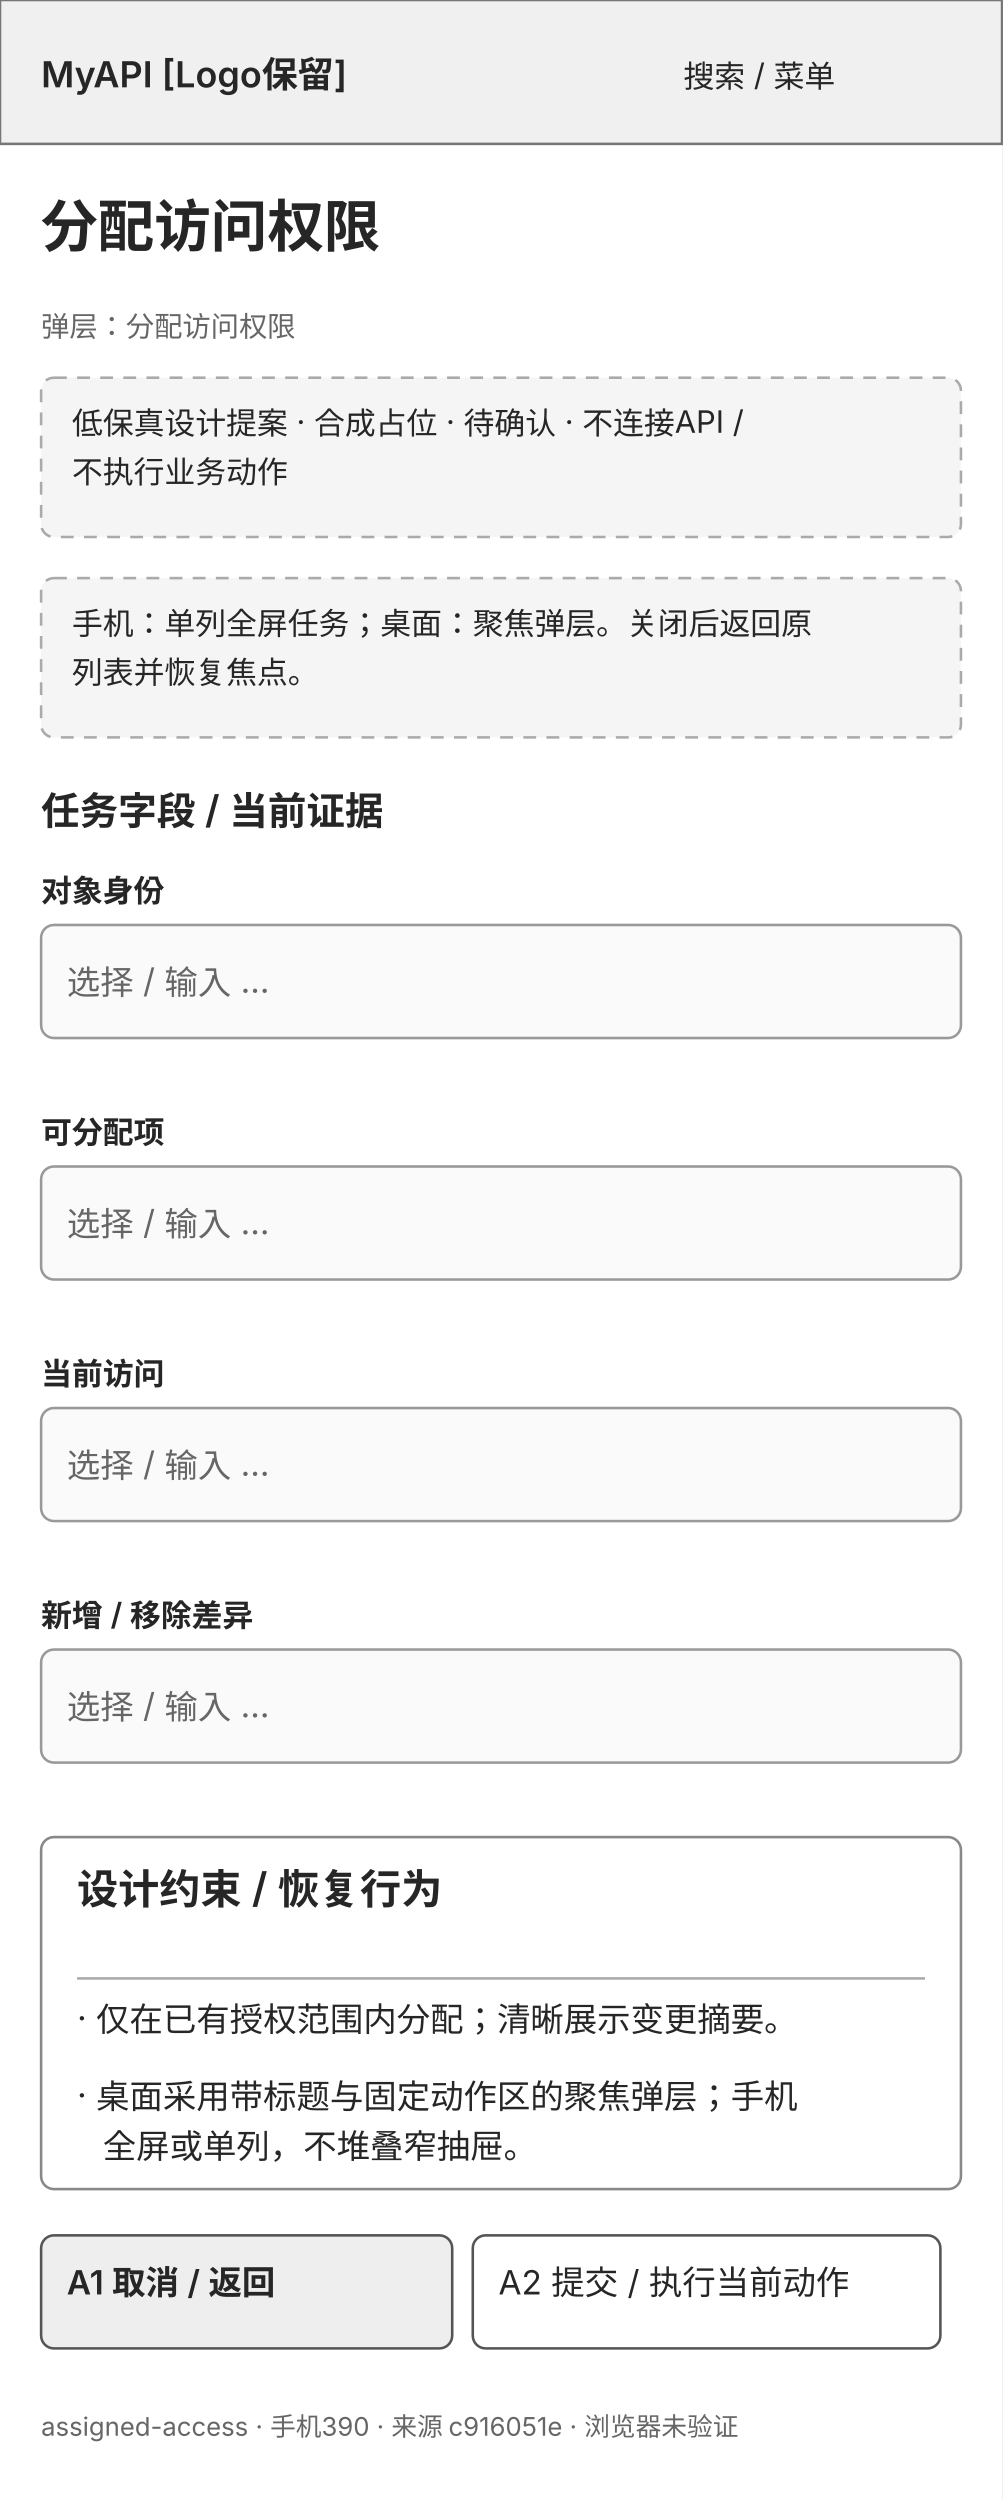
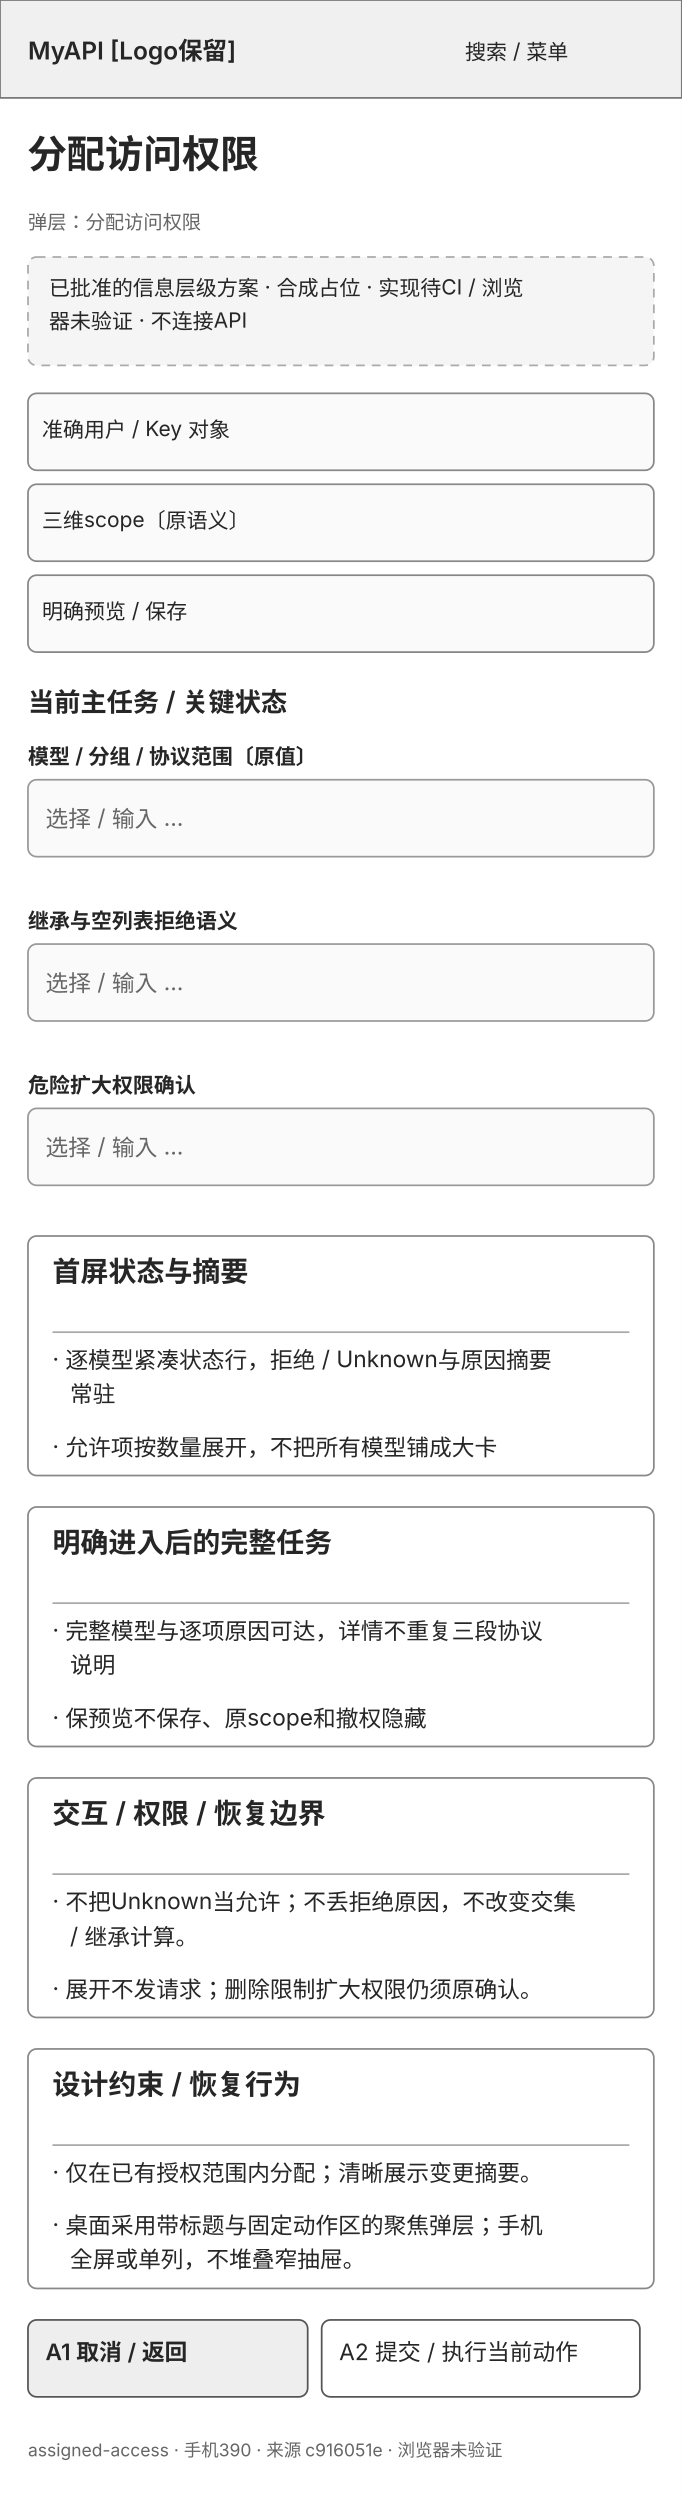
- <svg xmlns="http://www.w3.org/2000/svg" width="390" height="973" viewBox="0 0 390 973" role="img" aria-labelledby="title desc">
+ <svg xmlns="http://www.w3.org/2000/svg" width="390" height="1430" viewBox="0 0 390 1430" role="img" aria-labelledby="title desc">
  <rect width="100%" height="100%" fill="#ffffff" />
  <g font-family="system-ui, -apple-system, BlinkMacSystemFont, sans-serif">
    <rect x="0" y="0" width="390" height="56" rx="0" fill="#f0f0f0" stroke="#777777" />
    <text x="16" y="34" font-size="14" font-weight="600" fill="#262626">MyAPI  [Logo保留]</text>
    <text x="266" y="34" font-size="12" font-weight="normal" fill="#262626">搜索  /  菜单</text>
    <text x="16" y="96" font-size="22" font-weight="600" fill="#262626">分配访问权限</text>
    <text x="16" y="131" font-size="11" font-weight="normal" fill="#666666">弹层：分配访问权限</text>
    <rect x="16" y="147" width="358" height="62" rx="5" fill="#f5f5f5" stroke="#aaaaaa" stroke-dasharray="5 4" />
-     <text x="28" y="169" font-size="12" font-weight="normal" fill="#262626">低保真设计提案 · 合成占位 · 待确认 · 不连接API / </text>
-     <text x="28" y="188" font-size="12" font-weight="normal" fill="#262626">不执行业务动作</text>
-     <rect x="16" y="225" width="358" height="62" rx="5" fill="#f5f5f5" stroke="#aaaaaa" stroke-dasharray="5 4" />
-     <text x="28" y="247" font-size="12" font-weight="normal" fill="#262626">手机：单列全屏任务；桌面：聚焦弹层。关闭后返回原</text>
-     <text x="28" y="266" font-size="12" font-weight="normal" fill="#262626">列表并恢复焦点。</text>
-     <text x="16" y="321" font-size="15" font-weight="600" fill="#262626">任务字段 / 当前证据</text>
-     <text x="16.0" y="351" font-size="12" font-weight="600" fill="#262626">对象身份</text>
-     <rect x="16.0" y="360" width="358.0" height="44" rx="5" fill="#fafafa" stroke="#999999" />
-     <text x="26.0" y="387" font-size="13" font-weight="normal" fill="#666666">选择 / 输入 …</text>
-     <text x="16.0" y="445" font-size="12" font-weight="600" fill="#262626">可分配项</text>
-     <rect x="16.0" y="454" width="358.0" height="44" rx="5" fill="#fafafa" stroke="#999999" />
-     <text x="26.0" y="481" font-size="13" font-weight="normal" fill="#666666">选择 / 输入 …</text>
-     <text x="16.0" y="539" font-size="12" font-weight="600" fill="#262626">当前访问</text>
-     <rect x="16.0" y="548" width="358.0" height="44" rx="5" fill="#fafafa" stroke="#999999" />
-     <text x="26.0" y="575" font-size="13" font-weight="normal" fill="#666666">选择 / 输入 …</text>
-     <text x="16.0" y="633" font-size="12" font-weight="600" fill="#262626">新增 / 移除差异</text>
-     <rect x="16.0" y="642" width="358.0" height="44" rx="5" fill="#fafafa" stroke="#999999" />
-     <text x="26.0" y="669" font-size="13" font-weight="normal" fill="#666666">选择 / 输入 …</text>
-     <rect x="16" y="715" width="358" height="137" rx="5" fill="#ffffff" stroke="#888888" />
-     <text x="30" y="741" font-size="16" font-weight="600" fill="#262626">设计约束 / 恢复行为</text>
-     <line x1="30" y1="770" x2="360" y2="770" stroke="#aaaaaa" />
-     <text x="30" y="790" font-size="13" font-weight="normal" fill="#262626">· 仅在已有授权范围内分配；清晰展示变更摘要。</text>
-     <text x="30" y="820" font-size="13" font-weight="normal" fill="#262626">· 桌面采用带标题与固定动作区的聚焦弹层；手机</text>
-     <text x="40" y="840" font-size="13" font-weight="normal" fill="#262626">全屏或单列，不堆叠窄抽屉。</text>
-     <rect x="16" y="870" width="160" height="44" rx="5" fill="#eeeeee" stroke="#555555" />
-     <text x="26" y="893" font-size="13" font-weight="600" fill="#262626">A1 取消 / 返回</text>
-     <rect x="184" y="870" width="182" height="44" rx="5" fill="#ffffff" stroke="#555555" />
-     <text x="194" y="893" font-size="13" font-weight="normal" fill="#262626">A2 提交 / 执行当前动作</text>
-     <text x="16" y="948" font-size="10" font-weight="normal" fill="#666666">assigned-access · 手机390 · 来源 c916051e · 浏览器未验证</text>
+     <text x="28" y="169" font-size="12" font-weight="normal" fill="#262626">已批准的信息层级方案 · 合成占位 · 实现待CI / 浏览</text>
+     <text x="28" y="188" font-size="12" font-weight="normal" fill="#262626">器未验证 · 不连接API</text>
+     <rect x="16.0" y="225" width="358.0" height="44" rx="5" fill="#fafafa" stroke="#888888" />
+     <text x="24.0" y="250" font-size="12" font-weight="normal" fill="#262626">准确用户 / Key 对象</text>
+     <rect x="16.0" y="277" width="358.0" height="44" rx="5" fill="#fafafa" stroke="#888888" />
+     <text x="24.0" y="302" font-size="12" font-weight="normal" fill="#262626">三维scope〔原语义〕</text>
+     <rect x="16.0" y="329" width="358.0" height="44" rx="5" fill="#fafafa" stroke="#888888" />
+     <text x="24.0" y="354" font-size="12" font-weight="normal" fill="#262626">明确预览 / 保存</text>
+     <text x="16" y="407" font-size="15" font-weight="600" fill="#262626">当前主任务 / 关键状态</text>
+     <text x="16.0" y="437" font-size="12" font-weight="600" fill="#262626">模型 / 分组 / 协议范围〔原值〕</text>
+     <rect x="16.0" y="446" width="358.0" height="44" rx="5" fill="#fafafa" stroke="#999999" />
+     <text x="26.0" y="473" font-size="13" font-weight="normal" fill="#666666">选择 / 输入 …</text>
+     <text x="16.0" y="531" font-size="12" font-weight="600" fill="#262626">继承与空列表拒绝语义</text>
+     <rect x="16.0" y="540" width="358.0" height="44" rx="5" fill="#fafafa" stroke="#999999" />
+     <text x="26.0" y="567" font-size="13" font-weight="normal" fill="#666666">选择 / 输入 …</text>
+     <text x="16.0" y="625" font-size="12" font-weight="600" fill="#262626">危险扩大权限确认</text>
+     <rect x="16.0" y="634" width="358.0" height="44" rx="5" fill="#fafafa" stroke="#999999" />
+     <text x="26.0" y="661" font-size="13" font-weight="normal" fill="#666666">选择 / 输入 …</text>
+     <rect x="16" y="707" width="358" height="137" rx="5" fill="#ffffff" stroke="#888888" />
+     <text x="30" y="733" font-size="16" font-weight="600" fill="#262626">首屏状态与摘要</text>
+     <line x1="30" y1="762" x2="360" y2="762" stroke="#aaaaaa" />
+     <text x="30" y="782" font-size="13" font-weight="normal" fill="#262626">· 逐模型紧凑状态行，拒绝 / Unknown与原因摘要</text>
+     <text x="40" y="802" font-size="13" font-weight="normal" fill="#262626">常驻</text>
+     <text x="30" y="832" font-size="13" font-weight="normal" fill="#262626">· 允许项按数量展开，不把所有模型铺成大卡</text>
+     <rect x="16" y="862" width="358" height="137" rx="5" fill="#ffffff" stroke="#888888" />
+     <text x="30" y="888" font-size="16" font-weight="600" fill="#262626">明确进入后的完整任务</text>
+     <line x1="30" y1="917" x2="360" y2="917" stroke="#aaaaaa" />
+     <text x="30" y="937" font-size="13" font-weight="normal" fill="#262626">· 完整模型与逐项原因可达，详情不重复三段协议</text>
+     <text x="40" y="957" font-size="13" font-weight="normal" fill="#262626">说明</text>
+     <text x="30" y="987" font-size="13" font-weight="normal" fill="#262626">· 保预览不保存、原scope和撤权隐藏</text>
+     <rect x="16" y="1017" width="358" height="137" rx="5" fill="#ffffff" stroke="#888888" />
+     <text x="30" y="1043" font-size="16" font-weight="600" fill="#262626">交互 / 权限 / 恢复边界</text>
+     <line x1="30" y1="1072" x2="360" y2="1072" stroke="#aaaaaa" />
+     <text x="30" y="1092" font-size="13" font-weight="normal" fill="#262626">· 不把Unknown当允许；不丢拒绝原因，不改变交集</text>
+     <text x="40" y="1112" font-size="13" font-weight="normal" fill="#262626"> / 继承计算。</text>
+     <text x="30" y="1142" font-size="13" font-weight="normal" fill="#262626">· 展开不发请求；删除限制扩大权限仍须原确认。</text>
+     <rect x="16" y="1172" width="358" height="137" rx="5" fill="#ffffff" stroke="#888888" />
+     <text x="30" y="1198" font-size="16" font-weight="600" fill="#262626">设计约束 / 恢复行为</text>
+     <line x1="30" y1="1227" x2="360" y2="1227" stroke="#aaaaaa" />
+     <text x="30" y="1247" font-size="13" font-weight="normal" fill="#262626">· 仅在已有授权范围内分配；清晰展示变更摘要。</text>
+     <text x="30" y="1277" font-size="13" font-weight="normal" fill="#262626">· 桌面采用带标题与固定动作区的聚焦弹层；手机</text>
+     <text x="40" y="1297" font-size="13" font-weight="normal" fill="#262626">全屏或单列，不堆叠窄抽屉。</text>
+     <rect x="16" y="1327" width="160" height="44" rx="5" fill="#eeeeee" stroke="#555555" />
+     <text x="26" y="1350" font-size="13" font-weight="600" fill="#262626">A1 取消 / 返回</text>
+     <rect x="184" y="1327" width="182" height="44" rx="5" fill="#ffffff" stroke="#555555" />
+     <text x="194" y="1350" font-size="13" font-weight="normal" fill="#262626">A2 提交 / 执行当前动作</text>
+     <text x="16" y="1405" font-size="10" font-weight="normal" fill="#666666">assigned-access · 手机390 · 来源 c916051e · 浏览器未验证</text>
  </g>
</svg>
